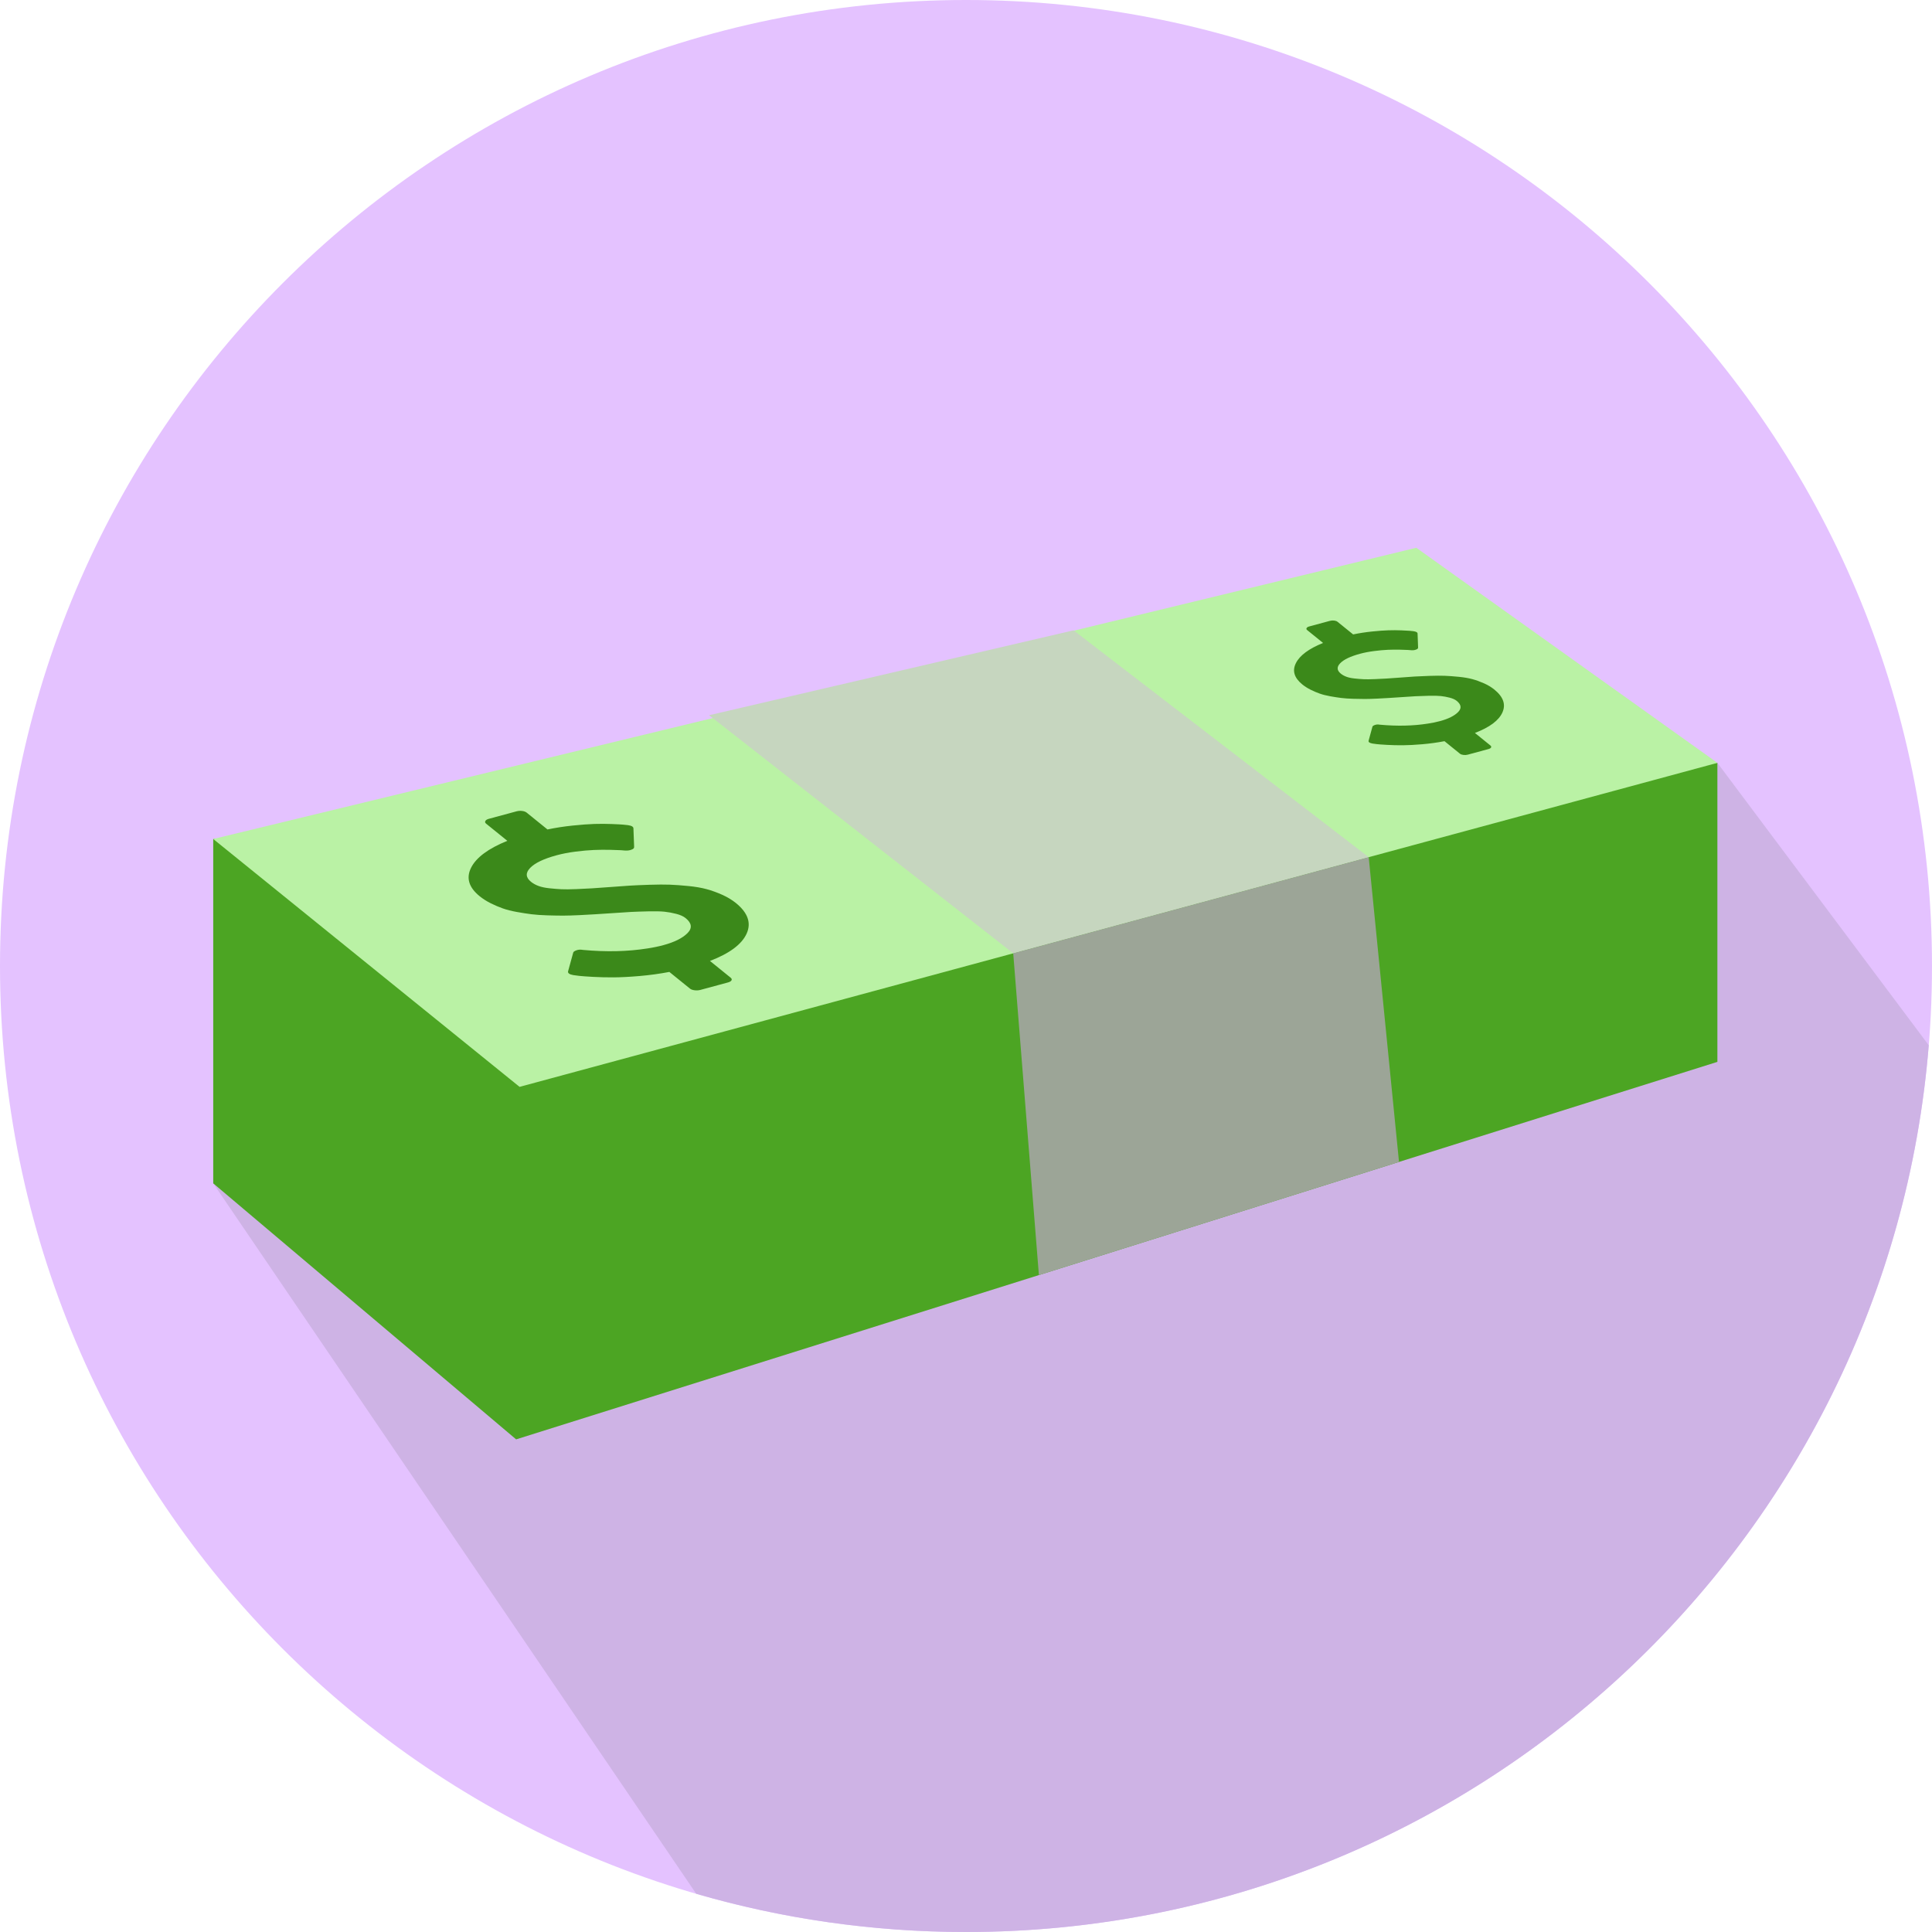
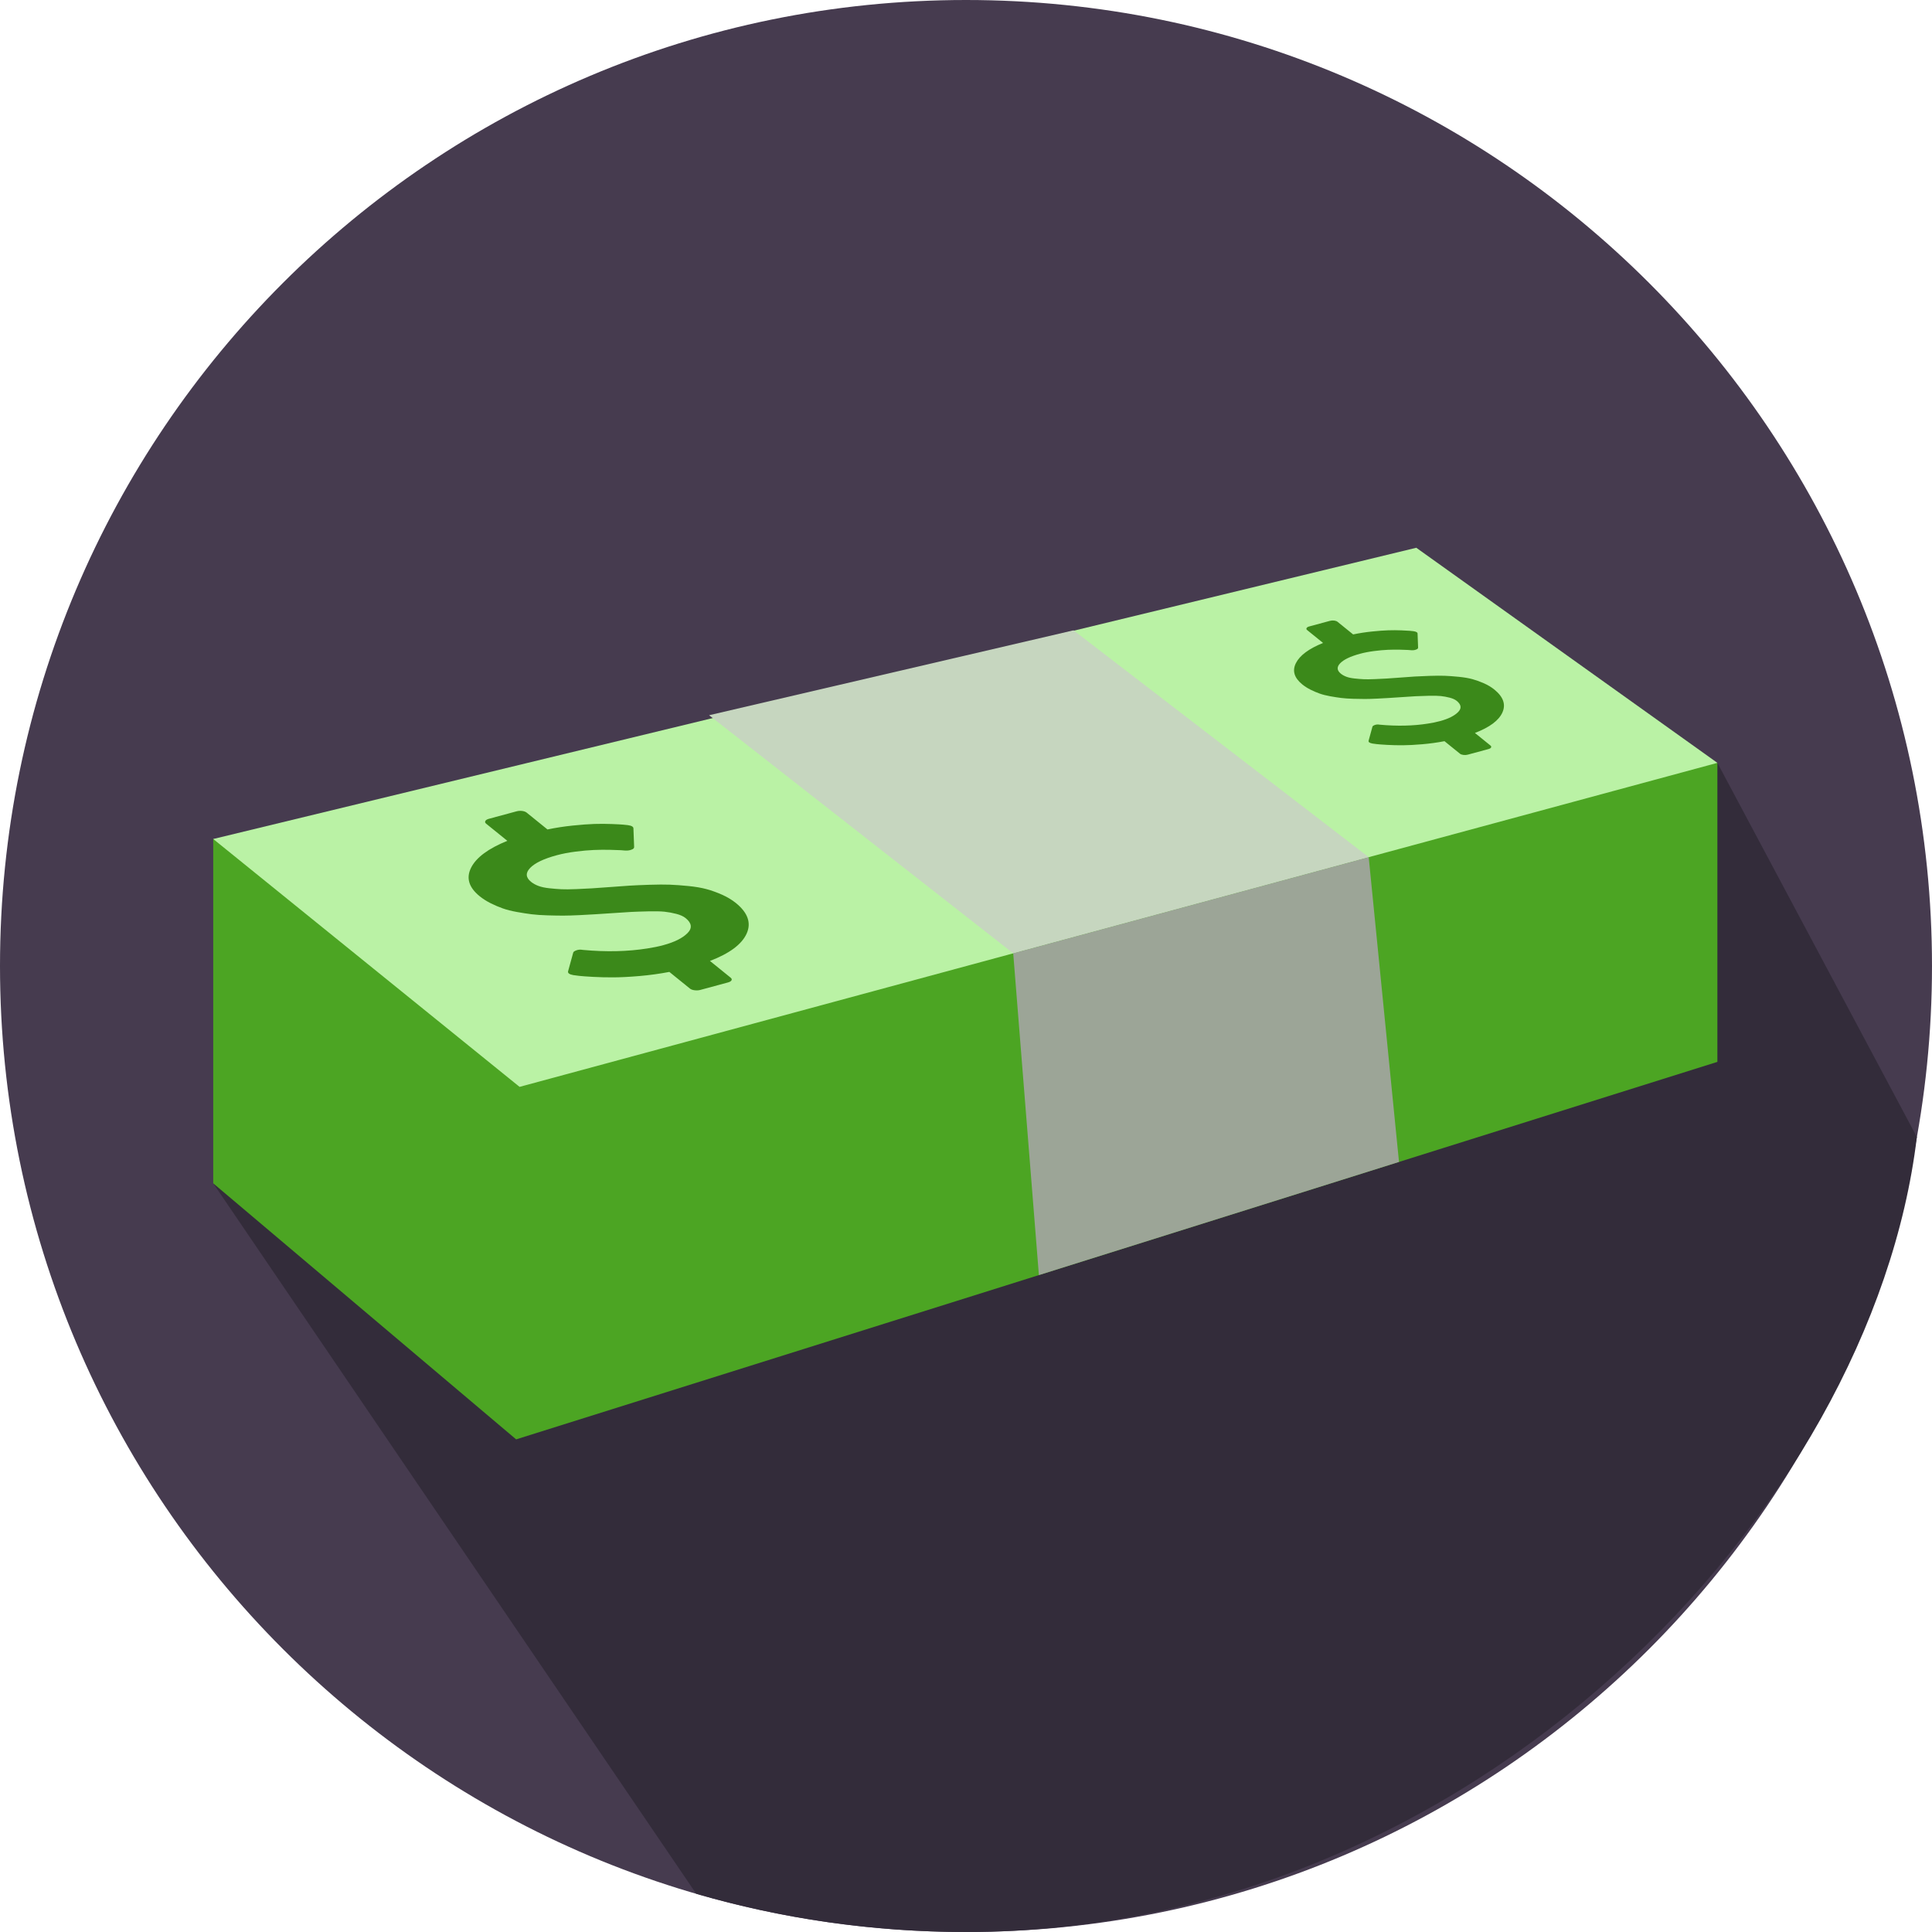
- <svg xmlns="http://www.w3.org/2000/svg" version="1.1" id="Layer_1" x="0px" y="0px" width="416.798px" height="416.799px" viewBox="0 0 416.798 416.799" enable-background="new 0 0 416.798 416.799" xml:space="preserve">
-   <circle fill="#E4C2FF" cx="208.399" cy="208.399" r="208.399" />
-   <path fill="#CEB3E5" d="M370.5,164.575L46,255.286l104.198,153.265c18.473,5.362,37.999,8.248,58.201,8.248  c109.339,0,199.001-84.207,207.697-191.305L370.5,164.575z" />
+ <svg xmlns="http://www.w3.org/2000/svg" version="1.1" id="Layer_1" x="0px" y="0px" width="416.797px" height="416.799px" viewBox="0 0 416.797 416.799" enable-background="new 0 0 416.797 416.799" xml:space="preserve">
+   <circle fill="#463B4F" cx="208.399" cy="208.399" r="208.399" />
+   <path fill="#332C3A" d="M370.5,164.575L46,255.286l104.198,153.265c18.473,5.362,37.999,8.248,58.201,8.248  c109.34,0,195.5-90.899,205.134-171.507L370.5,164.575z" />
  <polygon fill="#4CA523" points="46,255.286 46,181 370.5,164.575 370.5,229.083 111.348,310.521 " />
-   <polygon fill="#BAF2A5" points="370.5,164.575 112.089,234.473 46,181 305.544,118.171 " />
+   <polygon fill="#BAF2A5" points="370.5,164.575 112.089,234.474 46,181 305.543,118.171 " />
  <g>
-     <path fill="#3B891A" d="M158.746,194.804c2.596,2.102,3.371,4.306,2.326,6.614c-1.046,2.308-3.682,4.271-7.908,5.891l4.456,3.604   c0.237,0.193,0.3,0.387,0.189,0.582c-0.111,0.195-0.374,0.349-0.783,0.459l-5.945,1.608c-0.381,0.103-0.792,0.128-1.232,0.072   c-0.441-0.056-0.771-0.173-0.99-0.351l-4.457-3.605c-2.09,0.4-4.224,0.693-6.401,0.881c-2.179,0.186-4.047,0.284-5.604,0.292   c-1.557,0.009-3.049-0.027-4.48-0.107c-1.43-0.08-2.431-0.153-3-0.219c-0.572-0.065-0.983-0.12-1.23-0.162   c-0.855-0.153-1.231-0.427-1.132-0.82l1.1-4.008c0.035-0.193,0.27-0.366,0.706-0.521c0.406-0.146,0.836-0.18,1.288-0.101   l0.138,0.018c4.998,0.462,9.625,0.355,13.883-0.319c1.221-0.184,2.375-0.423,3.46-0.717c2.379-0.643,4.105-1.503,5.181-2.583   c1.076-1.078,0.942-2.161-0.4-3.245c-0.473-0.384-1.143-0.689-2.007-0.913c-0.867-0.225-1.713-0.38-2.545-0.467   c-0.833-0.086-2.01-0.111-3.53-0.076c-1.524,0.036-2.763,0.078-3.722,0.127s-2.408,0.144-4.35,0.283   c-1.416,0.09-2.531,0.163-3.343,0.218c-0.814,0.054-1.942,0.116-3.382,0.186c-1.442,0.07-2.624,0.104-3.542,0.106   c-0.919,0-2.049-0.018-3.392-0.059c-1.343-0.04-2.49-0.119-3.438-0.238c-0.95-0.118-2.003-0.284-3.163-0.492   c-1.159-0.208-2.172-0.465-3.04-0.772c-0.868-0.306-1.741-0.679-2.619-1.119c-0.877-0.441-1.664-0.943-2.359-1.506   c-2.342-1.895-2.959-3.945-1.847-6.153c1.111-2.206,3.717-4.138,7.817-5.797l-4.583-3.707c-0.221-0.18-0.272-0.372-0.155-0.578   c0.119-0.205,0.367-0.36,0.749-0.463l5.944-1.608c0.411-0.111,0.826-0.141,1.242-0.088s0.745,0.175,0.982,0.367l4.482,3.625   c1.773-0.371,3.59-0.651,5.449-0.842c1.859-0.191,3.421-0.307,4.684-0.346c1.262-0.04,2.514-0.034,3.751,0.016   c1.235,0.049,2.055,0.095,2.455,0.132c0.4,0.039,0.739,0.076,1.018,0.11c0.804,0.112,1.2,0.354,1.187,0.723l0.15,3.972   c0.02,0.27-0.181,0.471-0.606,0.604c-0.361,0.152-0.815,0.212-1.367,0.177c-0.138-0.017-0.454-0.041-0.942-0.074   c-0.491-0.032-1.29-0.059-2.393-0.081c-1.104-0.022-2.234-0.009-3.391,0.038c-1.156,0.046-2.47,0.164-3.943,0.352   c-1.47,0.188-2.825,0.447-4.056,0.78c-2.791,0.754-4.699,1.665-5.731,2.733c-1.032,1.066-0.97,2.067,0.184,3.001   c0.443,0.357,0.975,0.653,1.598,0.887c0.621,0.235,1.407,0.403,2.354,0.503c0.947,0.102,1.807,0.172,2.58,0.21   c0.772,0.039,1.857,0.028,3.256-0.028c1.396-0.057,2.514-0.112,3.351-0.165c0.836-0.051,2.098-0.142,3.783-0.268   c1.894-0.145,3.352-0.251,4.369-0.315c1.017-0.064,2.428-0.125,4.236-0.185c1.808-0.058,3.276-0.065,4.408-0.023   c1.13,0.042,2.463,0.14,4.001,0.291c1.54,0.152,2.857,0.378,3.952,0.678c1.094,0.299,2.205,0.699,3.334,1.2   C156.907,193.524,157.896,194.119,158.746,194.804z" />
+     <path fill="#3B891A" d="M158.746,194.804c2.596,2.104,3.371,4.306,2.326,6.614c-1.046,2.308-3.682,4.271-7.908,5.891l4.456,3.604   c0.237,0.193,0.3,0.387,0.189,0.582s-0.374,0.349-0.783,0.459l-5.945,1.607c-0.381,0.104-0.792,0.129-1.232,0.071   c-0.441-0.056-0.771-0.173-0.99-0.351l-4.457-3.605c-2.09,0.4-4.224,0.693-6.401,0.883c-2.179,0.186-4.047,0.282-5.604,0.291   c-1.557,0.01-3.049-0.026-4.48-0.106c-1.43-0.08-2.431-0.153-3-0.22c-0.572-0.064-0.983-0.119-1.23-0.161   c-0.855-0.153-1.231-0.427-1.132-0.82l1.1-4.008c0.035-0.193,0.27-0.366,0.706-0.521c0.406-0.146,0.836-0.18,1.288-0.101   l0.138,0.018c4.998,0.462,9.625,0.355,13.883-0.319c1.221-0.186,2.375-0.423,3.46-0.717c2.379-0.643,4.105-1.503,5.181-2.583   c1.076-1.078,0.942-2.161-0.4-3.245c-0.473-0.384-1.143-0.689-2.007-0.913c-0.867-0.225-1.713-0.38-2.545-0.467   c-0.833-0.086-2.01-0.111-3.53-0.076c-1.524,0.036-2.763,0.078-3.722,0.127c-0.959,0.049-2.408,0.144-4.35,0.283   c-1.416,0.09-2.531,0.163-3.343,0.218c-0.814,0.054-1.942,0.116-3.382,0.186c-1.442,0.07-2.624,0.104-3.542,0.106   c-0.919,0-2.049-0.018-3.392-0.059c-1.343-0.04-2.49-0.119-3.438-0.238c-0.95-0.118-2.003-0.284-3.163-0.492   c-1.159-0.208-2.172-0.465-3.04-0.772c-0.868-0.306-1.741-0.679-2.619-1.119c-0.877-0.441-1.664-0.943-2.359-1.506   c-2.342-1.895-2.959-3.945-1.847-6.153c1.111-2.206,3.717-4.138,7.817-5.797l-4.583-3.707c-0.221-0.18-0.272-0.372-0.155-0.578   c0.119-0.205,0.367-0.36,0.749-0.463l5.944-1.608c0.411-0.111,0.826-0.141,1.242-0.088c0.416,0.053,0.745,0.175,0.982,0.367   l4.482,3.625c1.773-0.371,3.59-0.651,5.449-0.842s3.421-0.307,4.684-0.346c1.262-0.04,2.514-0.034,3.751,0.016   c1.235,0.049,2.055,0.095,2.455,0.132c0.4,0.039,0.739,0.076,1.018,0.11c0.804,0.112,1.2,0.354,1.187,0.723l0.15,3.972   c0.021,0.27-0.181,0.471-0.604,0.604c-0.361,0.152-0.815,0.212-1.367,0.177c-0.138-0.017-0.454-0.041-0.942-0.074   c-0.491-0.032-1.29-0.059-2.393-0.081c-1.104-0.022-2.234-0.009-3.391,0.038c-1.156,0.046-2.47,0.164-3.943,0.352   c-1.47,0.188-2.825,0.447-4.056,0.78c-2.791,0.754-4.699,1.665-5.731,2.733c-1.032,1.066-0.97,2.067,0.184,3.001   c0.443,0.357,0.975,0.653,1.598,0.887c0.621,0.235,1.407,0.403,2.354,0.503c0.947,0.102,1.807,0.172,2.58,0.21   c0.772,0.039,1.857,0.028,3.256-0.028c1.396-0.057,2.514-0.112,3.351-0.165c0.836-0.051,2.098-0.142,3.783-0.268   c1.894-0.145,3.352-0.251,4.369-0.315s2.428-0.125,4.236-0.185c1.808-0.058,3.276-0.065,4.408-0.023   c1.13,0.042,2.463,0.14,4.001,0.291c1.54,0.152,2.857,0.378,3.952,0.678c1.094,0.299,2.205,0.699,3.334,1.2   C156.907,193.524,157.896,194.119,158.746,194.804z" />
  </g>
  <g>
-     <path fill="#3B891A" d="M322.373,148.755c1.945,1.574,2.527,3.226,1.744,4.956c-0.783,1.729-2.759,3.2-5.925,4.413l3.339,2.702   c0.178,0.145,0.225,0.29,0.141,0.435c-0.083,0.147-0.278,0.262-0.586,0.345l-4.455,1.205c-0.285,0.077-0.595,0.095-0.923,0.054   c-0.331-0.042-0.579-0.129-0.743-0.263l-3.339-2.702c-1.566,0.3-3.166,0.52-4.8,0.66c-1.631,0.139-3.031,0.212-4.197,0.219   s-2.284-0.021-3.356-0.081s-1.822-0.114-2.249-0.164c-0.43-0.049-0.735-0.09-0.922-0.123c-0.642-0.114-0.923-0.319-0.848-0.615   l0.822-3.003c0.026-0.145,0.203-0.274,0.53-0.391c0.304-0.109,0.626-0.134,0.964-0.075l0.104,0.013   c3.745,0.346,7.213,0.267,10.403-0.239c0.915-0.138,1.78-0.317,2.594-0.537c1.782-0.482,3.076-1.126,3.882-1.936   c0.808-0.808,0.707-1.619-0.299-2.432c-0.355-0.287-0.857-0.516-1.505-0.684c-0.649-0.168-1.284-0.284-1.907-0.35   c-0.623-0.065-1.505-0.084-2.646-0.057c-1.142,0.026-2.069,0.059-2.788,0.096c-0.719,0.036-1.805,0.107-3.26,0.211   c-1.062,0.068-1.896,0.122-2.506,0.164c-0.609,0.041-1.454,0.088-2.535,0.14c-1.08,0.052-1.967,0.079-2.654,0.079   c-0.689,0-1.535-0.014-2.541-0.043c-1.006-0.031-1.864-0.09-2.576-0.179c-0.711-0.089-1.502-0.212-2.37-0.368   c-0.868-0.156-1.628-0.349-2.276-0.579c-0.651-0.229-1.305-0.509-1.963-0.839s-1.246-0.706-1.768-1.127   c-1.756-1.421-2.217-2.958-1.384-4.61c0.833-1.654,2.785-3.102,5.856-4.345l-3.433-2.778c-0.166-0.134-0.204-0.278-0.116-0.433   c0.089-0.154,0.275-0.27,0.561-0.346l4.455-1.206c0.308-0.083,0.618-0.105,0.93-0.067c0.312,0.041,0.559,0.132,0.736,0.276   l3.357,2.716c1.331-0.278,2.691-0.488,4.084-0.631c1.395-0.143,2.564-0.23,3.512-0.258c0.944-0.031,1.883-0.026,2.81,0.011   s1.54,0.071,1.841,0.1c0.299,0.029,0.554,0.057,0.762,0.082c0.602,0.084,0.9,0.265,0.89,0.542l0.112,2.977   c0.016,0.202-0.137,0.353-0.454,0.452c-0.27,0.115-0.61,0.159-1.023,0.133c-0.104-0.013-0.34-0.032-0.707-0.056   c-0.368-0.024-0.966-0.044-1.793-0.061c-0.828-0.017-1.675-0.007-2.54,0.028c-0.867,0.036-1.852,0.123-2.955,0.264   s-2.117,0.336-3.04,0.585c-2.091,0.565-3.521,1.248-4.294,2.048c-0.773,0.799-0.727,1.549,0.139,2.249   c0.33,0.268,0.729,0.489,1.195,0.664c0.467,0.177,1.056,0.302,1.766,0.378c0.709,0.075,1.354,0.127,1.933,0.156   c0.579,0.029,1.392,0.022,2.439-0.021c1.046-0.043,1.884-0.084,2.51-0.123c0.628-0.039,1.571-0.106,2.835-0.201   c1.42-0.109,2.512-0.188,3.273-0.236c0.763-0.049,1.821-0.094,3.176-0.139c1.355-0.043,2.455-0.049,3.301-0.018   c0.848,0.032,1.848,0.105,3,0.219c1.153,0.114,2.141,0.283,2.961,0.507c0.82,0.225,1.653,0.525,2.498,0.9   C320.996,147.796,321.737,148.24,322.373,148.755z" />
+     <path fill="#3B891A" d="M322.374,148.755c1.945,1.574,2.527,3.226,1.744,4.956c-0.783,1.729-2.76,3.2-5.926,4.413l3.34,2.702   c0.178,0.145,0.225,0.29,0.141,0.435c-0.084,0.147-0.279,0.262-0.586,0.345l-4.455,1.205c-0.285,0.077-0.596,0.095-0.924,0.054   c-0.33-0.042-0.578-0.129-0.742-0.263l-3.34-2.702c-1.566,0.3-3.166,0.52-4.799,0.66c-1.632,0.139-3.031,0.212-4.197,0.219   c-1.166,0.007-2.285-0.021-3.356-0.081c-1.07-0.062-1.82-0.114-2.248-0.164c-0.431-0.049-0.734-0.09-0.922-0.123   c-0.644-0.114-0.924-0.319-0.849-0.615l0.822-3.003c0.024-0.145,0.203-0.274,0.528-0.391c0.306-0.109,0.627-0.134,0.965-0.075   l0.104,0.013c3.744,0.346,7.213,0.267,10.402-0.239c0.916-0.138,1.781-0.317,2.594-0.537c1.783-0.482,3.076-1.126,3.883-1.936   c0.81-0.808,0.707-1.619-0.299-2.432c-0.355-0.287-0.857-0.516-1.506-0.684c-0.649-0.168-1.283-0.284-1.906-0.35   c-0.623-0.065-1.506-0.084-2.646-0.057c-1.144,0.026-2.068,0.059-2.787,0.096c-0.72,0.036-1.806,0.107-3.261,0.211   c-1.062,0.068-1.896,0.122-2.506,0.164c-0.608,0.041-1.455,0.088-2.535,0.14c-1.08,0.052-1.967,0.079-2.653,0.079   c-0.688,0-1.535-0.014-2.541-0.043c-1.006-0.031-1.865-0.09-2.576-0.179c-0.711-0.089-1.502-0.212-2.371-0.368   c-0.866-0.156-1.627-0.349-2.274-0.579c-0.65-0.229-1.306-0.509-1.963-0.839c-0.658-0.33-1.246-0.706-1.769-1.127   c-1.756-1.421-2.217-2.958-1.385-4.61c0.834-1.654,2.784-3.102,5.855-4.345l-3.433-2.778c-0.166-0.134-0.205-0.278-0.117-0.433   c0.09-0.154,0.275-0.271,0.562-0.346l4.455-1.206c0.308-0.083,0.617-0.105,0.931-0.067c0.312,0.041,0.559,0.132,0.735,0.276   l3.355,2.716c1.332-0.278,2.691-0.488,4.084-0.631c1.396-0.143,2.564-0.23,3.514-0.258c0.943-0.031,1.883-0.026,2.81,0.011   c0.928,0.037,1.541,0.071,1.842,0.1c0.299,0.029,0.553,0.057,0.762,0.082c0.603,0.084,0.9,0.265,0.89,0.542l0.113,2.977   c0.016,0.202-0.138,0.353-0.455,0.452c-0.271,0.115-0.609,0.159-1.021,0.133c-0.104-0.013-0.342-0.032-0.707-0.056   c-0.369-0.024-0.967-0.044-1.793-0.061c-0.828-0.017-1.676-0.007-2.541,0.028c-0.867,0.036-1.852,0.123-2.955,0.264   c-1.104,0.141-2.117,0.336-3.039,0.585c-2.092,0.565-3.521,1.248-4.295,2.048c-0.771,0.799-0.727,1.549,0.139,2.249   c0.33,0.268,0.73,0.489,1.195,0.664c0.467,0.177,1.057,0.302,1.768,0.378c0.709,0.075,1.354,0.127,1.933,0.156   c0.579,0.029,1.393,0.021,2.438-0.021c1.047-0.043,1.885-0.084,2.51-0.123c0.629-0.039,1.57-0.104,2.836-0.201   c1.42-0.109,2.513-0.188,3.271-0.236c0.764-0.049,1.822-0.094,3.176-0.139c1.355-0.043,2.455-0.049,3.304-0.018   c0.848,0.032,1.848,0.105,3,0.219c1.151,0.114,2.141,0.283,2.961,0.507c0.817,0.225,1.651,0.525,2.498,0.9   C320.997,147.796,321.737,148.24,322.374,148.755z" />
  </g>
-   <polygon fill="#C6D6BF" points="295.277,184.922 218.586,205.667 152.976,154.299 231.599,135.985 " />
-   <polyline fill="#9CA597" points="224.126,275.081 218.586,205.667 295.277,184.922 301.813,250.668 " />
+   <polygon fill="#C6D6BF" points="295.277,184.922 218.586,205.667 152.976,154.299 231.6,135.985 " />
+   <polyline fill="#9CA597" points="224.125,275.081 218.586,205.667 295.277,184.922 301.812,250.668 " />
</svg>
